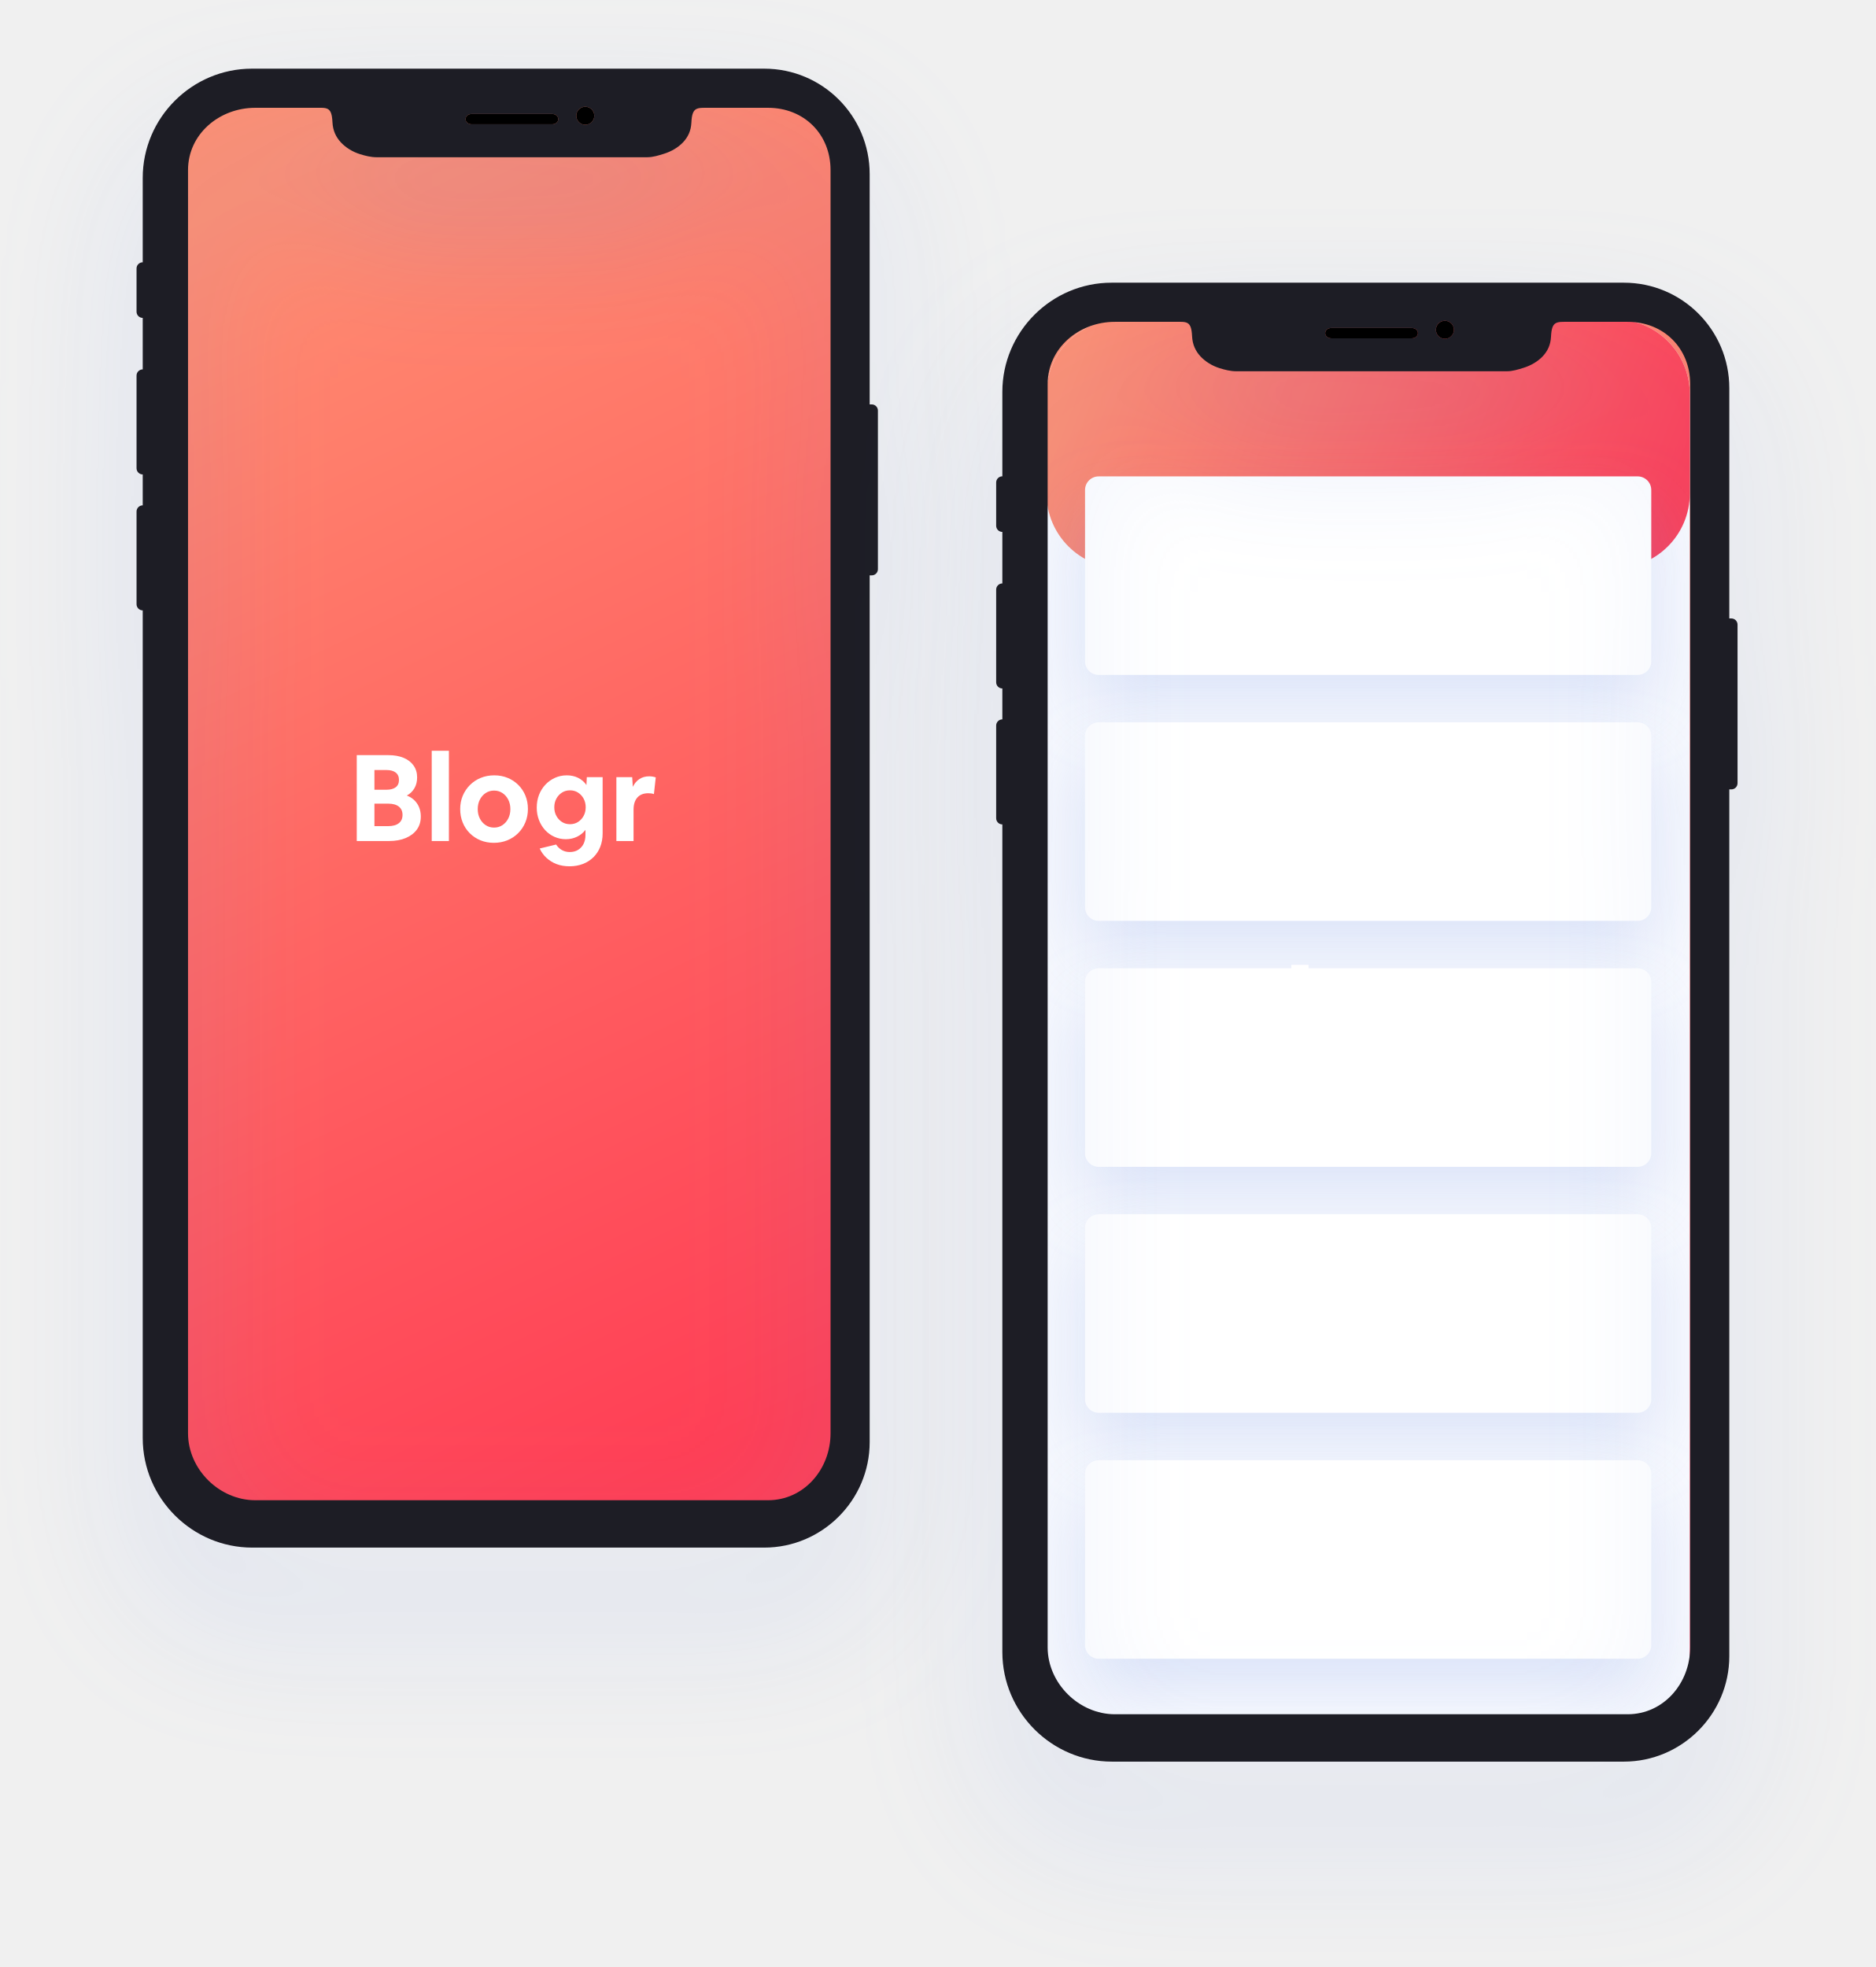
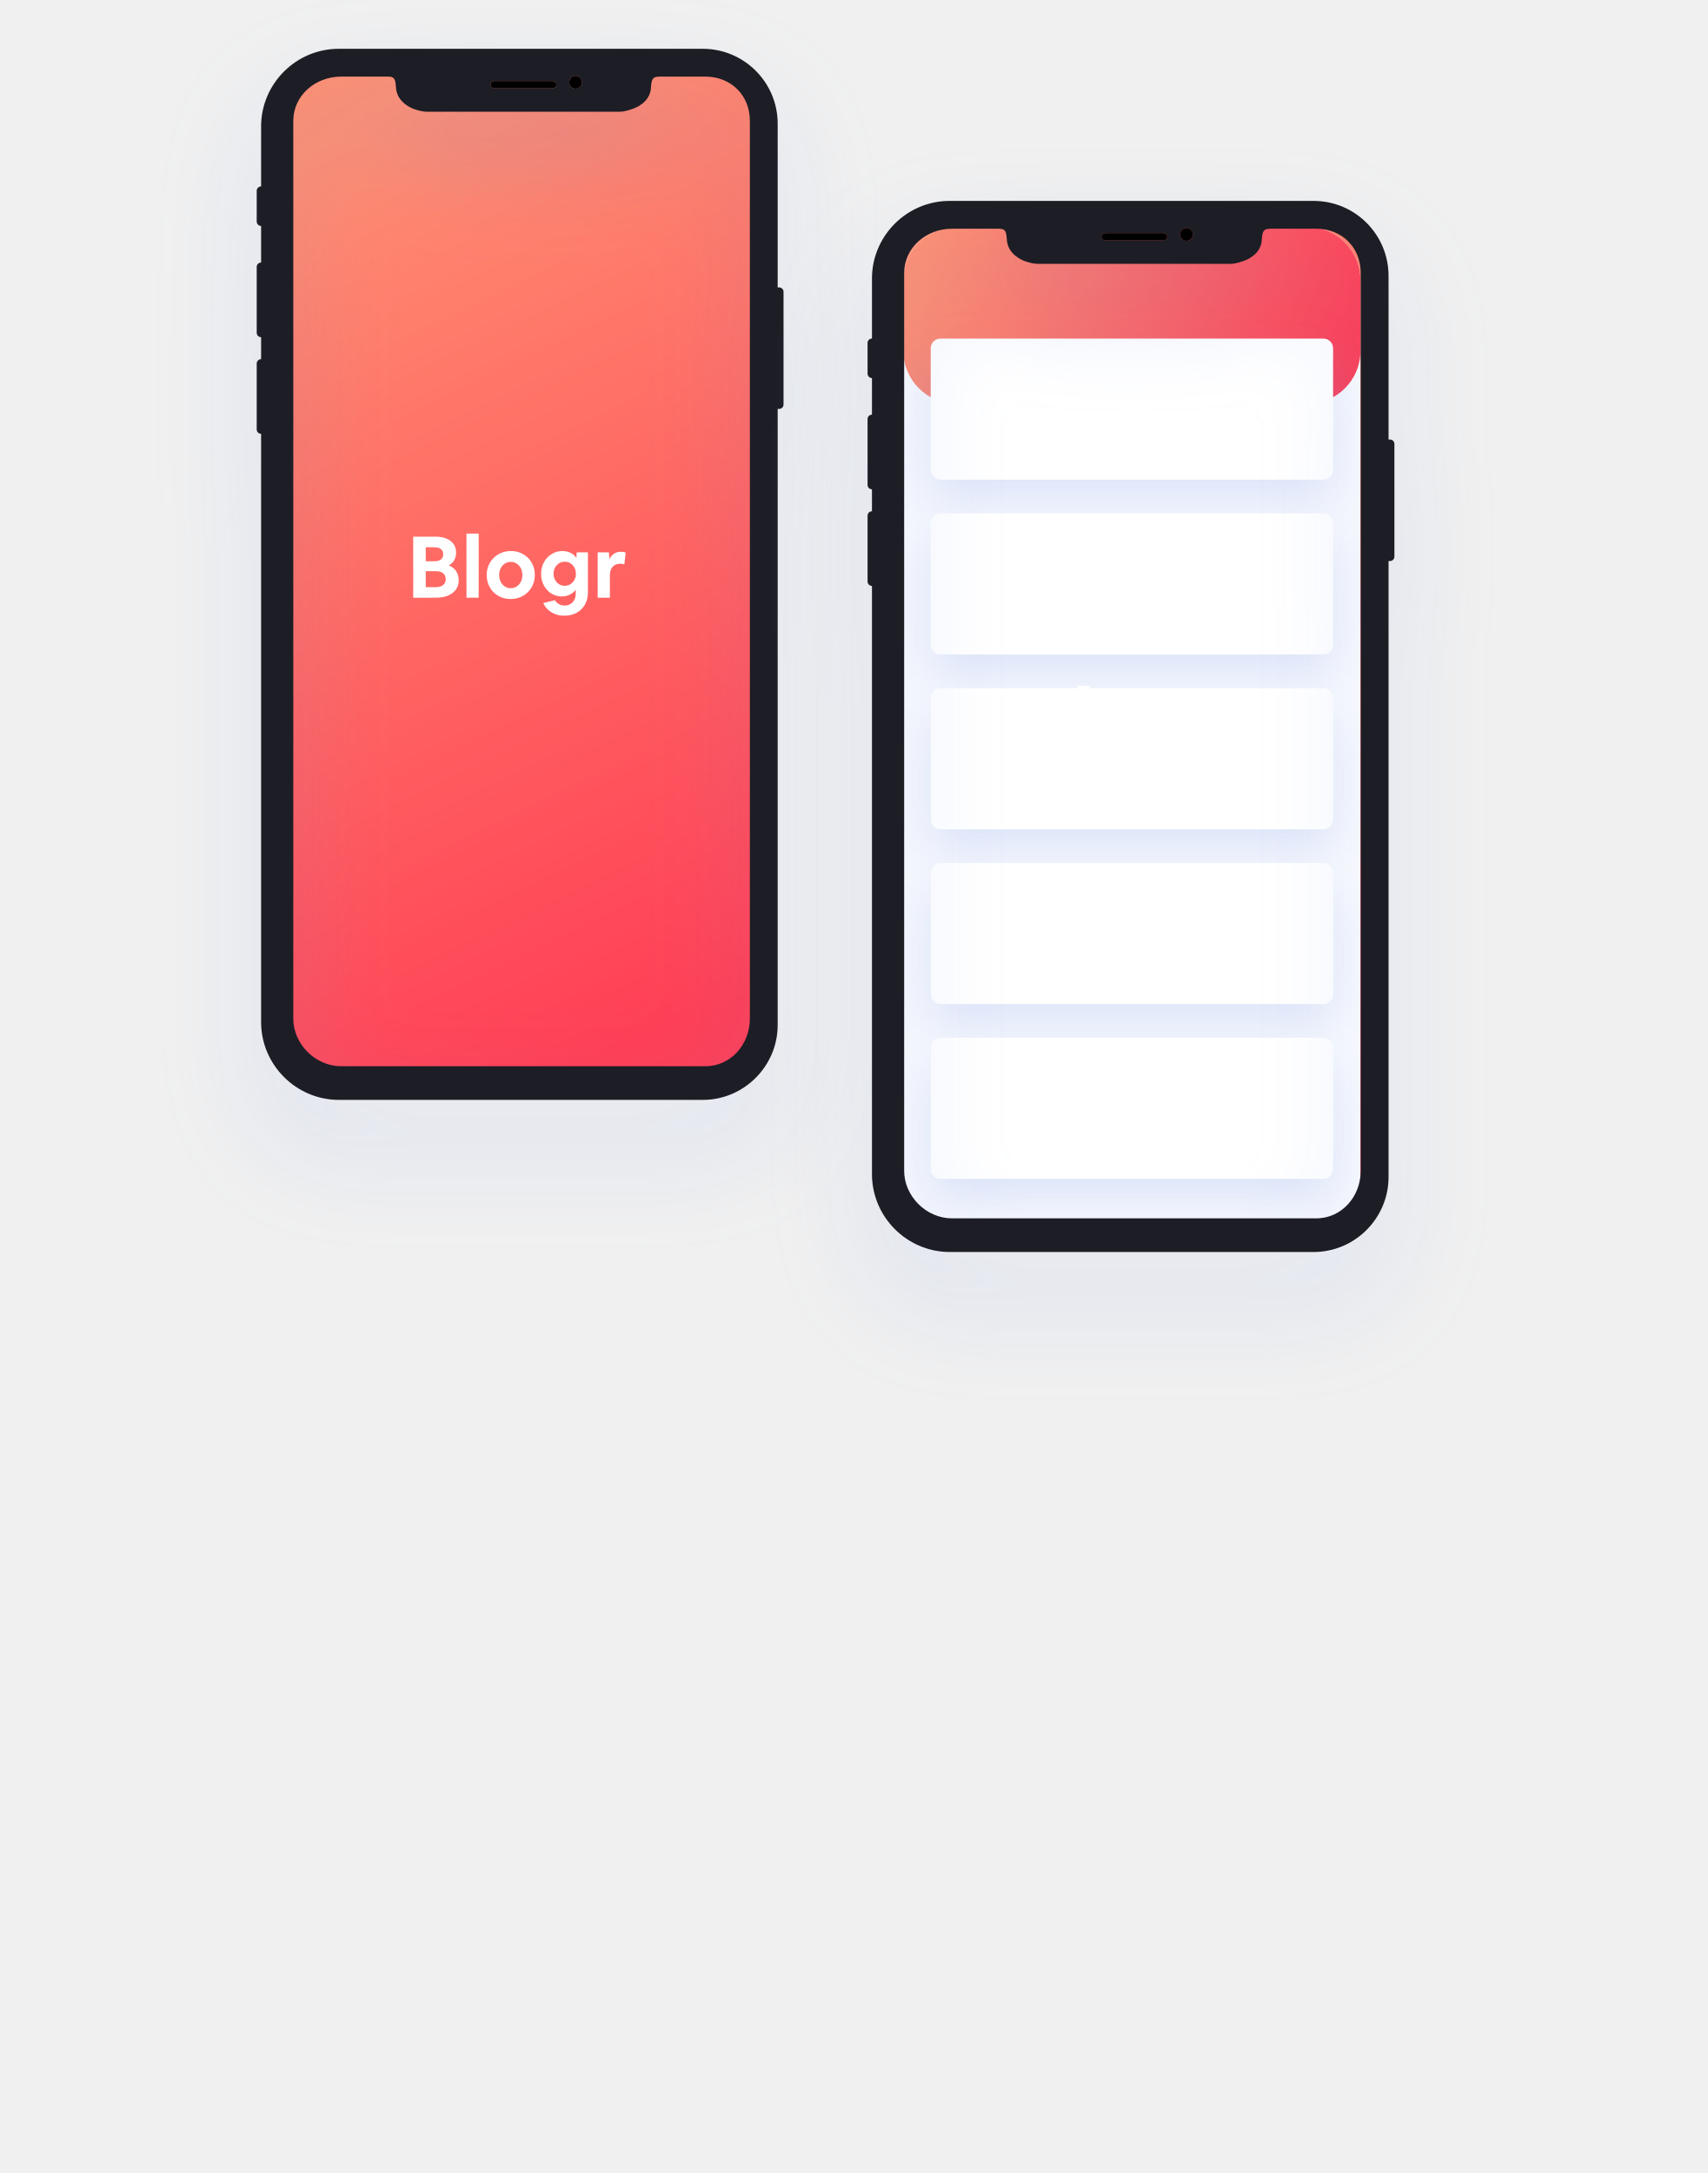
- <svg xmlns="http://www.w3.org/2000/svg" xmlns:xlink="http://www.w3.org/1999/xlink" width="552" height="579">
+ <svg xmlns="http://www.w3.org/2000/svg" xmlns:xlink="http://www.w3.org/1999/xlink" width="400" height="509" viewBox="0 0 575 900">
  <defs>
    <filter x="-32.1%" y="-11.5%" width="164.2%" height="132.2%" filterUnits="objectBoundingBox" id="b">
      <feOffset dy="20" in="SourceAlpha" result="shadowOffsetOuter1" />
      <feGaussianBlur stdDeviation="20" in="shadowOffsetOuter1" result="shadowBlurOuter1" />
      <feColorMatrix values="0 0 0 0 0.422 0 0 0 0 0.554 0 0 0 0 0.894 0 0 0 0.243 0" in="shadowBlurOuter1" />
    </filter>
    <filter x="-21%" y="-42.8%" width="142%" height="219.8%" filterUnits="objectBoundingBox" id="e">
      <feOffset dy="10" in="SourceAlpha" result="shadowOffsetOuter1" />
      <feGaussianBlur stdDeviation="10" in="shadowOffsetOuter1" result="shadowBlurOuter1" />
      <feColorMatrix values="0 0 0 0 0.422 0 0 0 0 0.554 0 0 0 0 0.894 0 0 0 0.243 0" in="shadowBlurOuter1" />
    </filter>
    <filter x="-21%" y="-42.8%" width="142%" height="219.8%" filterUnits="objectBoundingBox" id="g">
      <feOffset dy="10" in="SourceAlpha" result="shadowOffsetOuter1" />
      <feGaussianBlur stdDeviation="10" in="shadowOffsetOuter1" result="shadowBlurOuter1" />
      <feColorMatrix values="0 0 0 0 0.422 0 0 0 0 0.554 0 0 0 0 0.894 0 0 0 0.243 0" in="shadowBlurOuter1" />
    </filter>
    <filter x="-21%" y="-42.8%" width="142%" height="219.8%" filterUnits="objectBoundingBox" id="i">
      <feOffset dy="10" in="SourceAlpha" result="shadowOffsetOuter1" />
      <feGaussianBlur stdDeviation="10" in="shadowOffsetOuter1" result="shadowBlurOuter1" />
      <feColorMatrix values="0 0 0 0 0.422 0 0 0 0 0.554 0 0 0 0 0.894 0 0 0 0.243 0" in="shadowBlurOuter1" />
    </filter>
    <filter x="-21%" y="-42.8%" width="142%" height="219.8%" filterUnits="objectBoundingBox" id="k">
      <feOffset dy="10" in="SourceAlpha" result="shadowOffsetOuter1" />
      <feGaussianBlur stdDeviation="10" in="shadowOffsetOuter1" result="shadowBlurOuter1" />
      <feColorMatrix values="0 0 0 0 0.422 0 0 0 0 0.554 0 0 0 0 0.894 0 0 0 0.243 0" in="shadowBlurOuter1" />
    </filter>
    <filter x="-21%" y="-42.8%" width="142%" height="219.8%" filterUnits="objectBoundingBox" id="m">
      <feOffset dy="10" in="SourceAlpha" result="shadowOffsetOuter1" />
      <feGaussianBlur stdDeviation="10" in="shadowOffsetOuter1" result="shadowBlurOuter1" />
      <feColorMatrix values="0 0 0 0 0.422 0 0 0 0 0.554 0 0 0 0 0.894 0 0 0 0.243 0" in="shadowBlurOuter1" />
    </filter>
    <filter x="-32.1%" y="-11.5%" width="164.2%" height="132.2%" filterUnits="objectBoundingBox" id="o">
      <feOffset dy="20" in="SourceAlpha" result="shadowOffsetOuter1" />
      <feGaussianBlur stdDeviation="20" in="shadowOffsetOuter1" result="shadowBlurOuter1" />
      <feColorMatrix values="0 0 0 0 0.422 0 0 0 0 0.554 0 0 0 0 0.894 0 0 0 0.243 0" in="shadowBlurOuter1" />
    </filter>
    <rect id="f" x="0" y="0" width="166.649" height="58.441" rx="4" />
    <rect id="h" x="0" y="72.397" width="166.649" height="58.441" rx="4" />
    <rect id="j" x="0" y="144.794" width="166.649" height="58.441" rx="4" />
    <rect id="l" x="0" y="217.192" width="166.649" height="58.441" rx="4" />
    <rect id="n" x="0" y="289.589" width="166.649" height="58.441" rx="4" />
    <linearGradient x1="38.371%" y1="0%" x2="61.629%" y2="100%" id="a">
      <stop stop-color="#FF8F71" offset="0%" />
      <stop stop-color="#FF3E55" offset="100%" />
    </linearGradient>
    <linearGradient x1="0%" y1="42.512%" x2="100%" y2="57.488%" id="d">
      <stop stop-color="#FF8F71" offset="0%" />
      <stop stop-color="#FF3E55" offset="100%" />
    </linearGradient>
    <path d="M204.442 401.894c0 10.587-7.815 19.708-18.398 19.708H35.126c-10.584 0-19.786-9.121-19.786-19.708V30.059c0-10.587 9.202-18.327 19.786-18.327h17.447c3.689 0 5.051-.422 5.275 4.255.116 2.43 1.007 4.318 2.435 5.881 1.426 1.534 3.39 2.794 5.646 3.501 1.531.48 3.236.914 4.861.914h79.751c1.626 0 3.33-.534 4.861-1.013 2.258-.707 4.22-1.887 5.647-3.392 1.428-1.535 2.319-3.344 2.434-5.773.223-4.676 1.587-4.373 5.276-4.373h17.285c10.583 0 18.398 7.74 18.398 18.327v371.835zM98.847 13.55h23.637c1.004 0 1.819.622 1.819 1.515 0 .893-.815 1.516-1.819 1.516H98.847c-1.005 0-1.818-.623-1.818-1.516s.813-1.515 1.818-1.515zm36.063.522a2.653 2.653 0 11-5.306 0 2.653 2.653 0 015.306 0zm81.048 84.968V31.254c0-17.144-13.893-31.042-31.032-31.042H34.148c-17.677 0-32.142 14.47-32.142 32.155v24.839a1.819 1.819 0 00-1.819 1.818v12.733a1.82 1.82 0 001.819 1.82v15.157a1.82 1.82 0 00-1.819 1.82v27.284a1.82 1.82 0 001.819 1.818v9.095a1.82 1.82 0 00-1.819 1.818v27.285a1.82 1.82 0 001.819 1.82V403.29c0 17.74 14.509 32.257 32.243 32.257h150.677c17.067 0 31.032-13.97 31.032-31.043v-255.14h.605a1.819 1.819 0 001.82-1.819v-46.685c0-1.005-.814-1.82-1.82-1.82h-.605z" id="c" />
    <path d="M204.442 401.894c0 10.587-7.815 19.708-18.398 19.708H35.126c-10.584 0-19.786-9.121-19.786-19.708V30.059c0-10.587 9.202-18.327 19.786-18.327h17.447c3.689 0 5.051-.422 5.275 4.255.116 2.43 1.007 4.318 2.435 5.881 1.426 1.534 3.39 2.794 5.646 3.501 1.531.48 3.236.914 4.861.914h79.751c1.626 0 3.33-.534 4.861-1.013 2.258-.707 4.22-1.887 5.647-3.392 1.428-1.535 2.319-3.344 2.434-5.773.223-4.676 1.587-4.373 5.276-4.373h17.285c10.583 0 18.398 7.74 18.398 18.327v371.835zM98.847 13.55h23.637c1.004 0 1.819.622 1.819 1.515 0 .893-.815 1.516-1.819 1.516H98.847c-1.005 0-1.818-.623-1.818-1.516s.813-1.515 1.818-1.515zm36.063.522a2.653 2.653 0 11-5.306 0 2.653 2.653 0 015.306 0zm81.048 84.968V31.254c0-17.144-13.893-31.042-31.032-31.042H34.148c-17.677 0-32.142 14.47-32.142 32.155v24.839a1.819 1.819 0 00-1.819 1.818v12.733a1.82 1.82 0 001.819 1.82v15.157a1.82 1.82 0 00-1.819 1.82v27.284a1.82 1.82 0 001.819 1.818v9.095a1.82 1.82 0 00-1.819 1.818v27.285a1.82 1.82 0 001.819 1.82V403.29c0 17.74 14.509 32.257 32.243 32.257h150.677c17.067 0 31.032-13.97 31.032-31.043v-255.14h.605a1.819 1.819 0 001.82-1.819v-46.685c0-1.005-.814-1.82-1.82-1.82h-.605z" id="p" />
  </defs>
  <g fill="none" fill-rule="evenodd">
    <g transform="translate(40 20)">
      <rect fill="url(#a)" x="8" y="5" width="204" height="423" rx="22" />
      <path d="M65 227.56v-25.278h9.316c1.734 0 3.232.267 4.496.8 1.264.535 2.239 1.294 2.925 2.28.686.984 1.03 2.141 1.03 3.47 0 1.21-.266 2.273-.795 3.187a5.63 5.63 0 01-2.24 2.154c1.3.498 2.312 1.287 3.034 2.367s1.083 2.356 1.083 3.828c0 1.471-.385 2.74-1.155 3.809-.77 1.068-1.854 1.899-3.25 2.492s-3.045.89-4.947.89H65zm5.2-20.9v5.804h3.539c1.18 0 2.088-.243 2.726-.73.638-.487.957-1.205.957-2.154 0-.95-.32-1.673-.957-2.172-.638-.498-1.547-.747-2.726-.747h-3.54zm0 16.52h4.044c1.348 0 2.39-.285 3.124-.854.734-.57 1.101-1.389 1.101-2.457 0-1.068-.367-1.887-1.101-2.456-.735-.57-1.776-.855-3.124-.855H70.2v6.622zm16.863 4.38V201h5.056v26.56h-5.056zm18.272.533c-1.42 0-2.732-.249-3.936-.747a9.577 9.577 0 01-3.142-2.083 9.438 9.438 0 01-2.076-3.151c-.494-1.21-.74-2.528-.74-3.952s.252-2.735.758-3.934a9.78 9.78 0 012.112-3.15 9.594 9.594 0 013.178-2.101c1.216-.499 2.546-.748 3.99-.748 1.42 0 2.733.25 3.936.748a9.577 9.577 0 013.142 2.083 9.482 9.482 0 012.076 3.133c.494 1.198.74 2.51.74 3.934 0 1.424-.252 2.741-.758 3.951a9.73 9.73 0 01-2.112 3.169 9.594 9.594 0 01-3.178 2.1c-1.216.499-2.546.748-3.99.748zm.072-4.486c.915 0 1.733-.237 2.456-.712.722-.474 1.293-1.121 1.715-1.94.421-.819.632-1.75.632-2.795 0-1.044-.211-1.976-.632-2.795-.422-.818-.993-1.465-1.715-1.94-.723-.475-1.541-.712-2.456-.712s-1.733.237-2.455.712c-.723.475-1.294 1.122-1.716 1.94-.42.82-.632 1.75-.632 2.795s.211 1.976.632 2.795c.422.819.993 1.466 1.716 1.94.722.475 1.54.712 2.455.712zm21.124 3.418a8.081 8.081 0 01-3.376-.712 8.295 8.295 0 01-2.726-1.976 9.246 9.246 0 01-1.806-2.955c-.433-1.127-.65-2.344-.65-3.649 0-1.353.223-2.605.668-3.756a9.131 9.131 0 011.878-3.008 8.894 8.894 0 012.817-2.012c1.07-.486 2.232-.73 3.484-.73 1.228 0 2.335.244 3.322.73a6.447 6.447 0 012.456 2.118l.108-2.314h4.658v16.555c0 1.448-.234 2.765-.704 3.952a8.774 8.774 0 01-2.004 3.062 8.961 8.961 0 01-3.087 1.976c-1.192.463-2.51.694-3.954.694-1.42 0-2.697-.22-3.828-.659a9.174 9.174 0 01-2.961-1.833 8.656 8.656 0 01-1.986-2.742l4.839-1.174a4.737 4.737 0 001.679 1.62c.686.391 1.462.587 2.329.587.939 0 1.751-.208 2.437-.623a4.283 4.283 0 001.607-1.745c.385-.747.578-1.62.578-2.616v-1.531a6.795 6.795 0 01-2.474 2.011c-.999.487-2.1.73-3.304.73zm1.228-4.415c.89 0 1.68-.22 2.365-.658a4.816 4.816 0 001.643-1.78c.41-.748.614-1.596.614-2.546 0-.95-.204-1.798-.614-2.545a4.816 4.816 0 00-1.643-1.78c-.686-.44-1.474-.66-2.365-.66-.89 0-1.679.22-2.365.66a4.816 4.816 0 00-1.643 1.78c-.41.747-.614 1.596-.614 2.545 0 .95.205 1.798.614 2.546.41.747.957 1.34 1.643 1.78.686.439 1.474.658 2.365.658zm13.65 4.95V208.76h4.658l.18 2.848c.482-.996 1.132-1.762 1.95-2.296.819-.534 1.782-.801 2.89-.801.336 0 .673.03 1.01.089.337.06.638.137.903.231l-.542 4.914a3.86 3.86 0 00-.812-.196 6.647 6.647 0 00-.849-.054c-1.396 0-2.467.422-3.213 1.264-.747.843-1.12 2.035-1.12 3.578v9.221h-5.055z" fill="#FFF" fill-rule="nonzero" />
      <use fill="#000" filter="url(#b)" xlink:href="#c" />
      <use fill="#1D1D25" xlink:href="#c" />
      <path d="M122.484 13.55H98.847c-1.005 0-1.819.624-1.819 1.517 0 .892.814 1.515 1.82 1.515h23.636c1.005 0 1.82-.623 1.82-1.515 0-.893-.815-1.517-1.82-1.517M132.258 11.42a2.653 2.653 0 10.002 5.306 2.653 2.653 0 00-.002-5.306" fill="#000" />
    </g>
    <g transform="translate(293 83)">
      <rect fill="url(#a)" x="8" y="5" width="204" height="423" rx="22" />
      <rect fill="#FFF" x="15" y="11" width="189.335" height="414.321" rx="22" />
      <rect fill="url(#d)" x="15" y="11" width="189.335" height="73.269" rx="22" />
      <g transform="translate(26.343 57.23)">
        <use fill="#000" filter="url(#e)" xlink:href="#f" />
        <use fill="#FFF" xlink:href="#f" />
      </g>
      <g transform="translate(26.343 57.23)">
        <use fill="#000" filter="url(#g)" xlink:href="#h" />
        <use fill="#FFF" xlink:href="#h" />
      </g>
      <g transform="translate(26.343 57.23)">
        <use fill="#000" filter="url(#i)" xlink:href="#j" />
        <use fill="#FFF" xlink:href="#j" />
      </g>
      <g transform="translate(26.343 57.23)">
        <use fill="#000" filter="url(#k)" xlink:href="#l" />
        <use fill="#FFF" xlink:href="#l" />
      </g>
      <g transform="translate(26.343 57.23)">
        <use fill="#000" filter="url(#m)" xlink:href="#n" />
        <use fill="#FFF" xlink:href="#n" />
      </g>
      <path d="M65 227.56v-25.278h9.316c1.734 0 3.232.267 4.496.8 1.264.535 2.239 1.294 2.925 2.28.686.984 1.03 2.141 1.03 3.47 0 1.21-.266 2.273-.795 3.187a5.63 5.63 0 01-2.24 2.154c1.3.498 2.312 1.287 3.034 2.367s1.083 2.356 1.083 3.828c0 1.471-.385 2.74-1.155 3.809-.77 1.068-1.854 1.899-3.25 2.492s-3.045.89-4.947.89H65zm5.2-20.9v5.804h3.539c1.18 0 2.088-.243 2.726-.73.638-.487.957-1.205.957-2.154 0-.95-.32-1.673-.957-2.172-.638-.498-1.547-.747-2.726-.747h-3.54zm0 16.52h4.044c1.348 0 2.39-.285 3.124-.854.734-.57 1.101-1.389 1.101-2.457 0-1.068-.367-1.887-1.101-2.456-.735-.57-1.776-.855-3.124-.855H70.2v6.622zm16.863 4.38V201h5.056v26.56h-5.056zm18.272.533c-1.42 0-2.732-.249-3.936-.747a9.577 9.577 0 01-3.142-2.083 9.438 9.438 0 01-2.076-3.151c-.494-1.21-.74-2.528-.74-3.952s.252-2.735.758-3.934a9.78 9.78 0 012.112-3.15 9.594 9.594 0 013.178-2.101c1.216-.499 2.546-.748 3.99-.748 1.42 0 2.733.25 3.936.748a9.577 9.577 0 013.142 2.083 9.482 9.482 0 012.076 3.133c.494 1.198.74 2.51.74 3.934 0 1.424-.252 2.741-.758 3.951a9.73 9.73 0 01-2.112 3.169 9.594 9.594 0 01-3.178 2.1c-1.216.499-2.546.748-3.99.748zm.072-4.486c.915 0 1.733-.237 2.456-.712.722-.474 1.293-1.121 1.715-1.94.421-.819.632-1.75.632-2.795 0-1.044-.211-1.976-.632-2.795-.422-.818-.993-1.465-1.715-1.94-.723-.475-1.541-.712-2.456-.712s-1.733.237-2.455.712c-.723.475-1.294 1.122-1.716 1.94-.42.82-.632 1.75-.632 2.795s.211 1.976.632 2.795c.422.819.993 1.466 1.716 1.94.722.475 1.54.712 2.455.712zm21.124 3.418a8.081 8.081 0 01-3.376-.712 8.295 8.295 0 01-2.726-1.976 9.246 9.246 0 01-1.806-2.955c-.433-1.127-.65-2.344-.65-3.649 0-1.353.223-2.605.668-3.756a9.131 9.131 0 011.878-3.008 8.894 8.894 0 012.817-2.012c1.07-.486 2.232-.73 3.484-.73 1.228 0 2.335.244 3.322.73a6.447 6.447 0 012.456 2.118l.108-2.314h4.658v16.555c0 1.448-.234 2.765-.704 3.952a8.774 8.774 0 01-2.004 3.062 8.961 8.961 0 01-3.087 1.976c-1.192.463-2.51.694-3.954.694-1.42 0-2.697-.22-3.828-.659a9.174 9.174 0 01-2.961-1.833 8.656 8.656 0 01-1.986-2.742l4.839-1.174a4.737 4.737 0 001.679 1.62c.686.391 1.462.587 2.329.587.939 0 1.751-.208 2.437-.623a4.283 4.283 0 001.607-1.745c.385-.747.578-1.62.578-2.616v-1.531a6.795 6.795 0 01-2.474 2.011c-.999.487-2.1.73-3.304.73zm1.228-4.415c.89 0 1.68-.22 2.365-.658a4.816 4.816 0 001.643-1.78c.41-.748.614-1.596.614-2.546 0-.95-.204-1.798-.614-2.545a4.816 4.816 0 00-1.643-1.78c-.686-.44-1.474-.66-2.365-.66-.89 0-1.679.22-2.365.66a4.816 4.816 0 00-1.643 1.78c-.41.747-.614 1.596-.614 2.545 0 .95.205 1.798.614 2.546.41.747.957 1.34 1.643 1.78.686.439 1.474.658 2.365.658zm13.65 4.95V208.76h4.658l.18 2.848c.482-.996 1.132-1.762 1.95-2.296.819-.534 1.782-.801 2.89-.801.336 0 .673.03 1.01.089.337.06.638.137.903.231l-.542 4.914a3.86 3.86 0 00-.812-.196 6.647 6.647 0 00-.849-.054c-1.396 0-2.467.422-3.213 1.264-.747.843-1.12 2.035-1.12 3.578v9.221h-5.055z" fill="#FFF" fill-rule="nonzero" />
      <g>
        <use fill="#000" filter="url(#o)" xlink:href="#p" />
        <use fill="#1D1D25" xlink:href="#p" />
        <path d="M122.484 13.55H98.847c-1.005 0-1.819.624-1.819 1.517 0 .892.814 1.515 1.82 1.515h23.636c1.005 0 1.82-.623 1.82-1.515 0-.893-.815-1.517-1.82-1.517M132.258 11.42a2.653 2.653 0 10.002 5.306 2.653 2.653 0 00-.002-5.306" fill="#000" />
      </g>
    </g>
  </g>
</svg>
